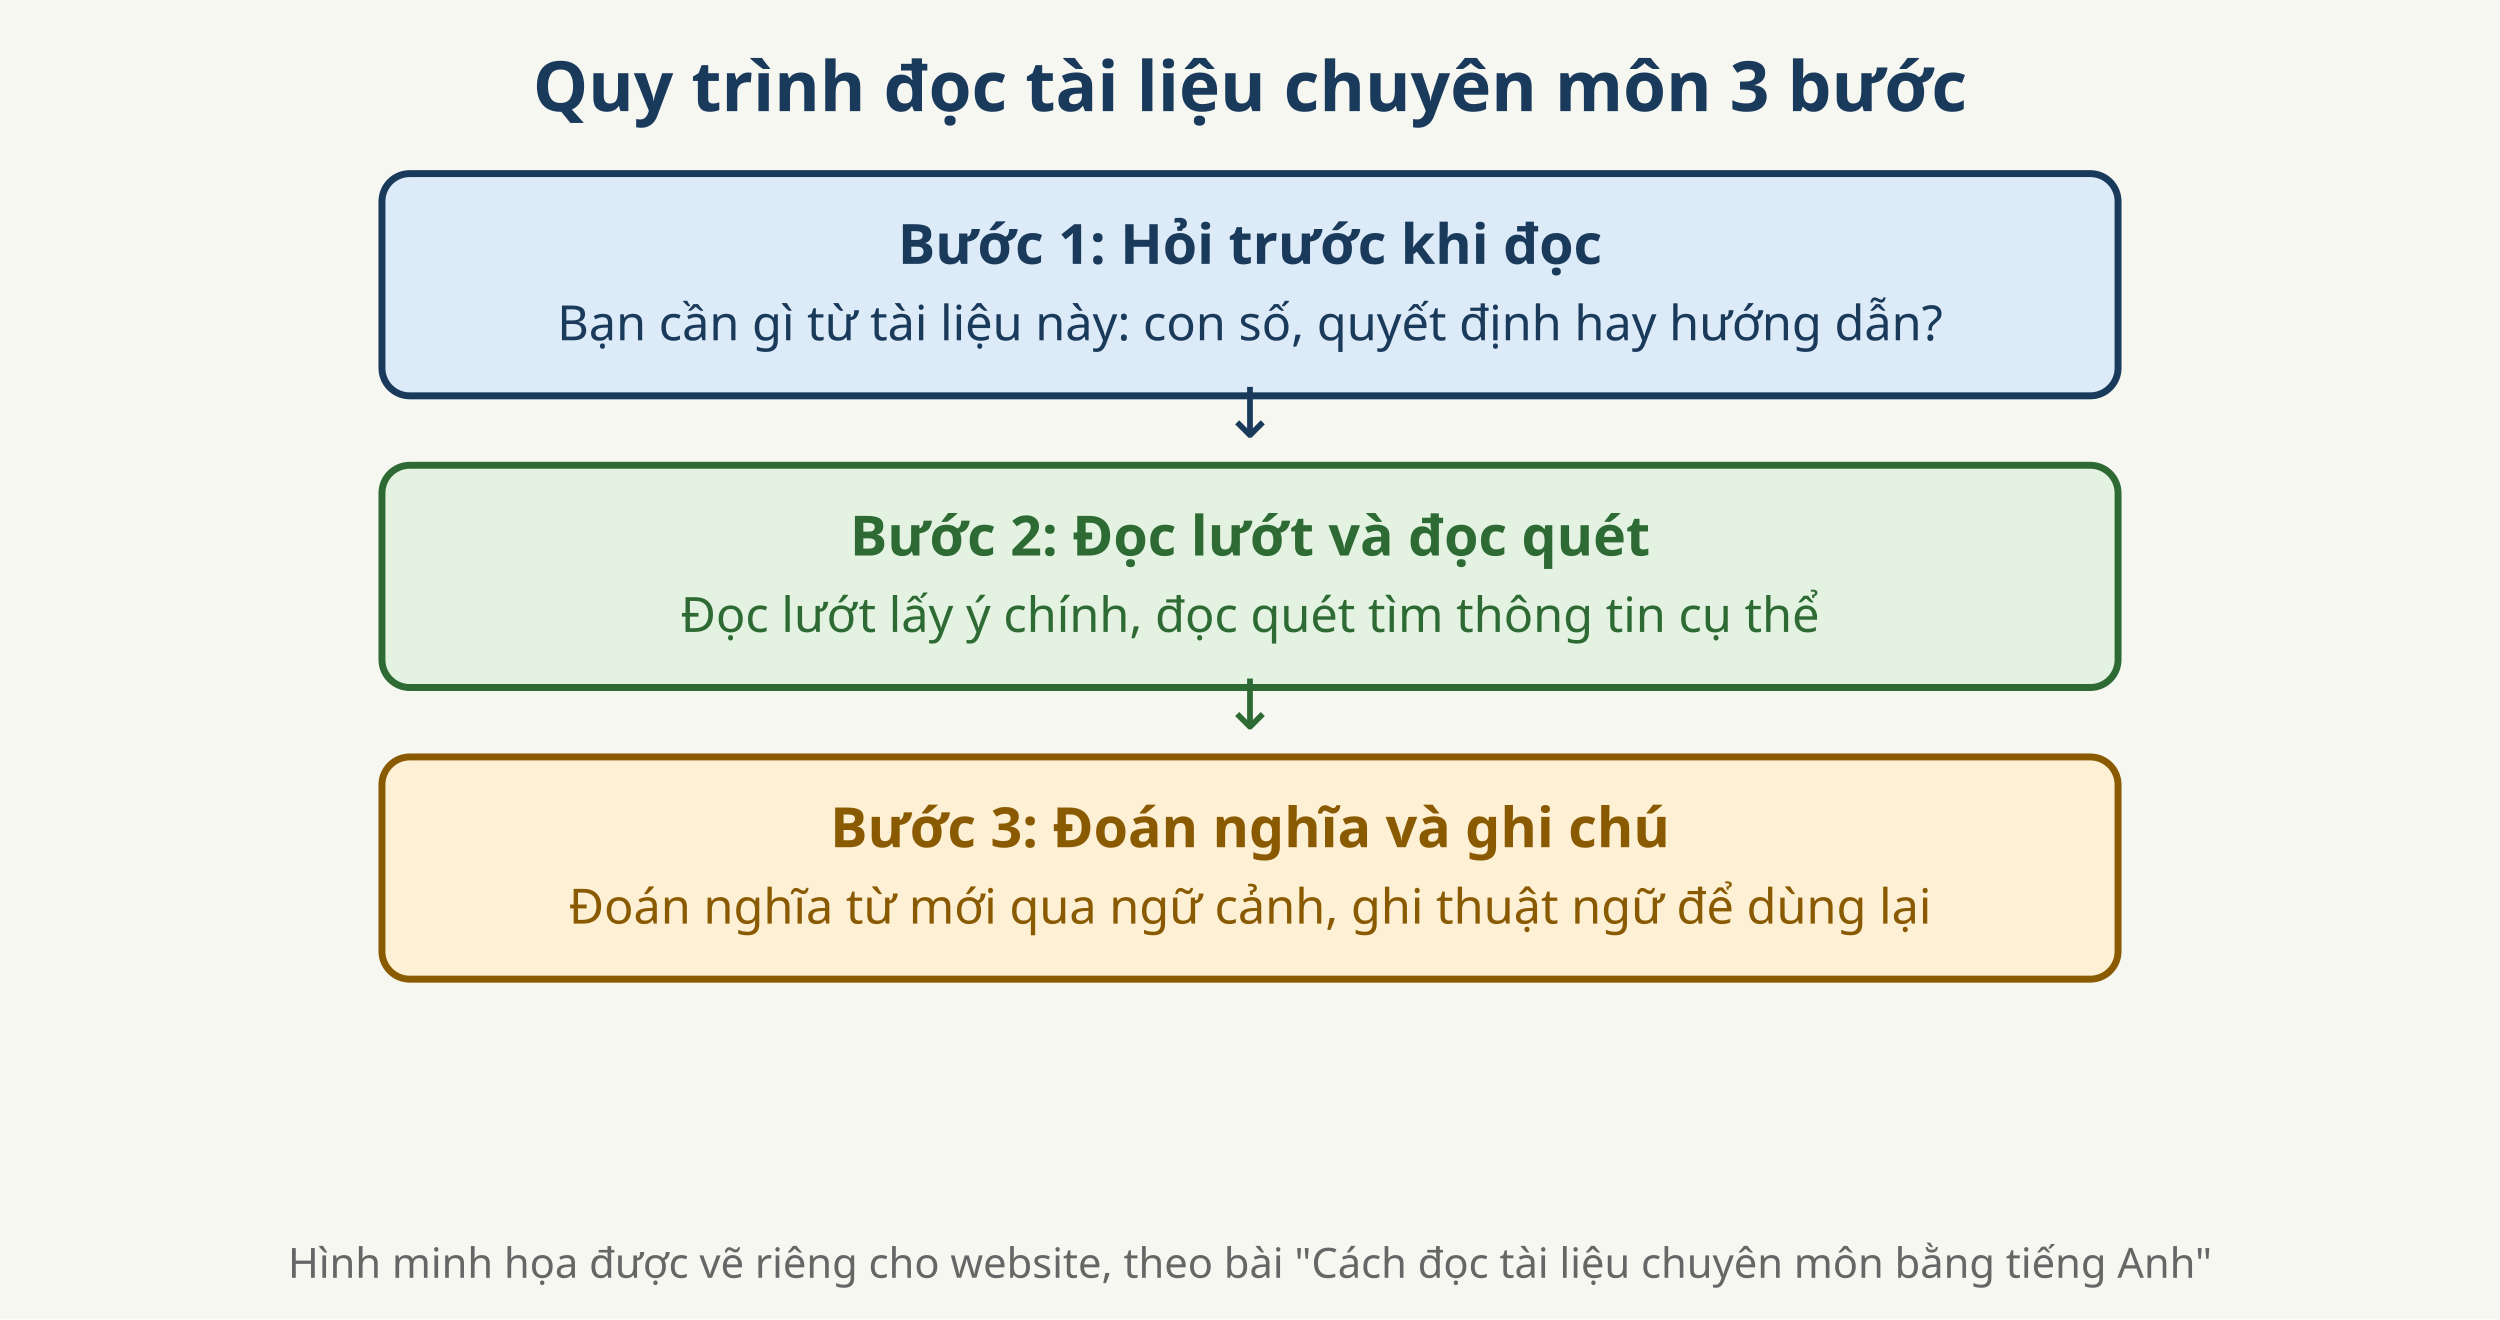
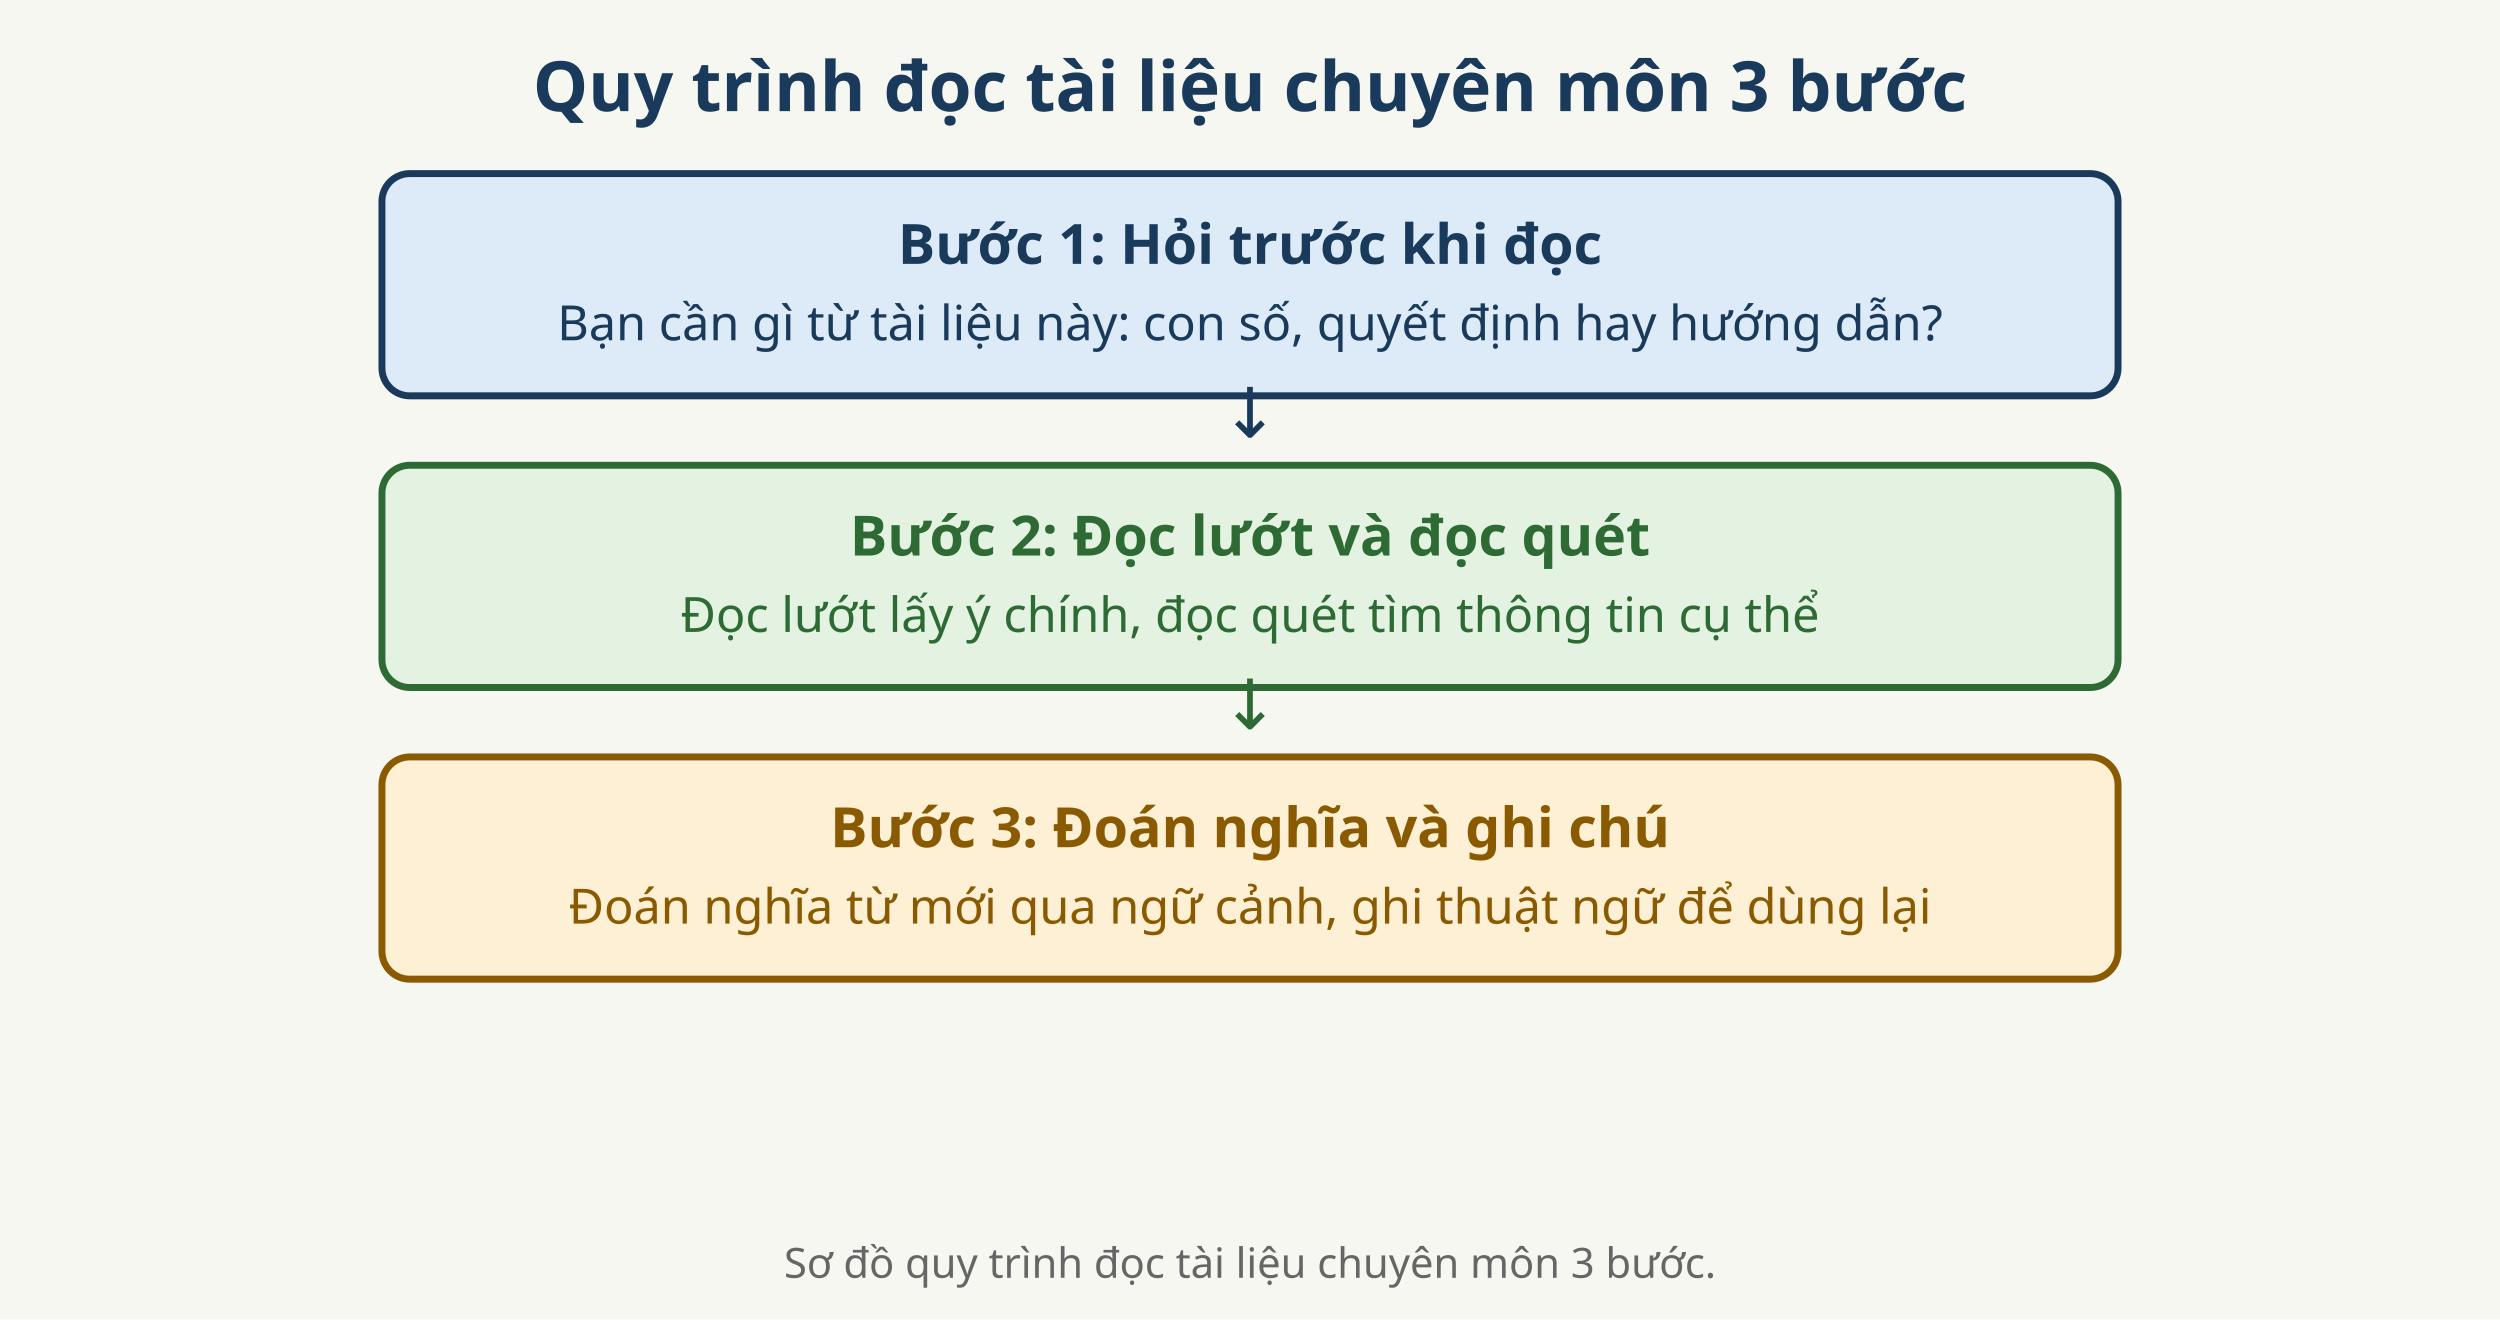
<svg xmlns="http://www.w3.org/2000/svg" width="720" height="380" viewBox="0 0 720 380" role="img" aria-labelledby="title desc">
  <rect width="720" height="380" fill="#f7f7f2" />
  <text x="360" y="32" text-anchor="middle" font-family="sans-serif" font-size="20" font-weight="bold" fill="#1a3a5c">Quy trình đọc tài liệu chuyên môn 3 bước</text>
  <g font-family="sans-serif">
    <rect x="110" y="50" width="500" height="64" rx="8" fill="#dcebf7" stroke="#1a3a5c" stroke-width="2" />
    <text x="360" y="76" text-anchor="middle" font-size="16" font-weight="bold" fill="#1a3a5c">Bước 1: Hỏi trước khi đọc</text>
    <text x="360" y="98" text-anchor="middle" font-size="14" fill="#1a3a5c">Bạn cần gì từ tài liệu này: con số, quyết định hay hướng dẫn?</text>
    <text x="360" y="126" text-anchor="middle" font-size="20" fill="#1a3a5c">↓</text>
    <rect x="110" y="134" width="500" height="64" rx="8" fill="#e3f2e1" stroke="#2e6b34" stroke-width="2" />
    <text x="360" y="160" text-anchor="middle" font-size="16" font-weight="bold" fill="#2e6b34">Bước 2: Đọc lướt và đọc quét</text>
    <text x="360" y="182" text-anchor="middle" font-size="14" fill="#2e6b34">Đọc lướt lấy ý chính, đọc quét tìm thông tin cụ thể</text>
    <text x="360" y="210" text-anchor="middle" font-size="20" fill="#2e6b34">↓</text>
    <rect x="110" y="218" width="500" height="64" rx="8" fill="#fdf0d5" stroke="#8a5a00" stroke-width="2" />
    <text x="360" y="244" text-anchor="middle" font-size="16" font-weight="bold" fill="#8a5a00">Bước 3: Đoán nghĩa và ghi chú</text>
    <text x="360" y="266" text-anchor="middle" font-size="14" fill="#8a5a00">Đoán nghĩa từ mới qua ngữ cảnh, ghi thuật ngữ để dùng lại</text>
  </g>
-   <text x="360" y="368" text-anchor="middle" font-family="sans-serif" font-size="12" fill="#666">Hình minh họa được vẽ riêng cho website, theo bài "Cách đọc tài liệu chuyên môn bằng tiếng Anh"</text>
+   <text x="360" y="368" text-anchor="middle" font-family="sans-serif" font-size="12" fill="#666">Sơ đồ quy trình đọc tài liệu chuyên môn 3 bước.</text>
</svg>
